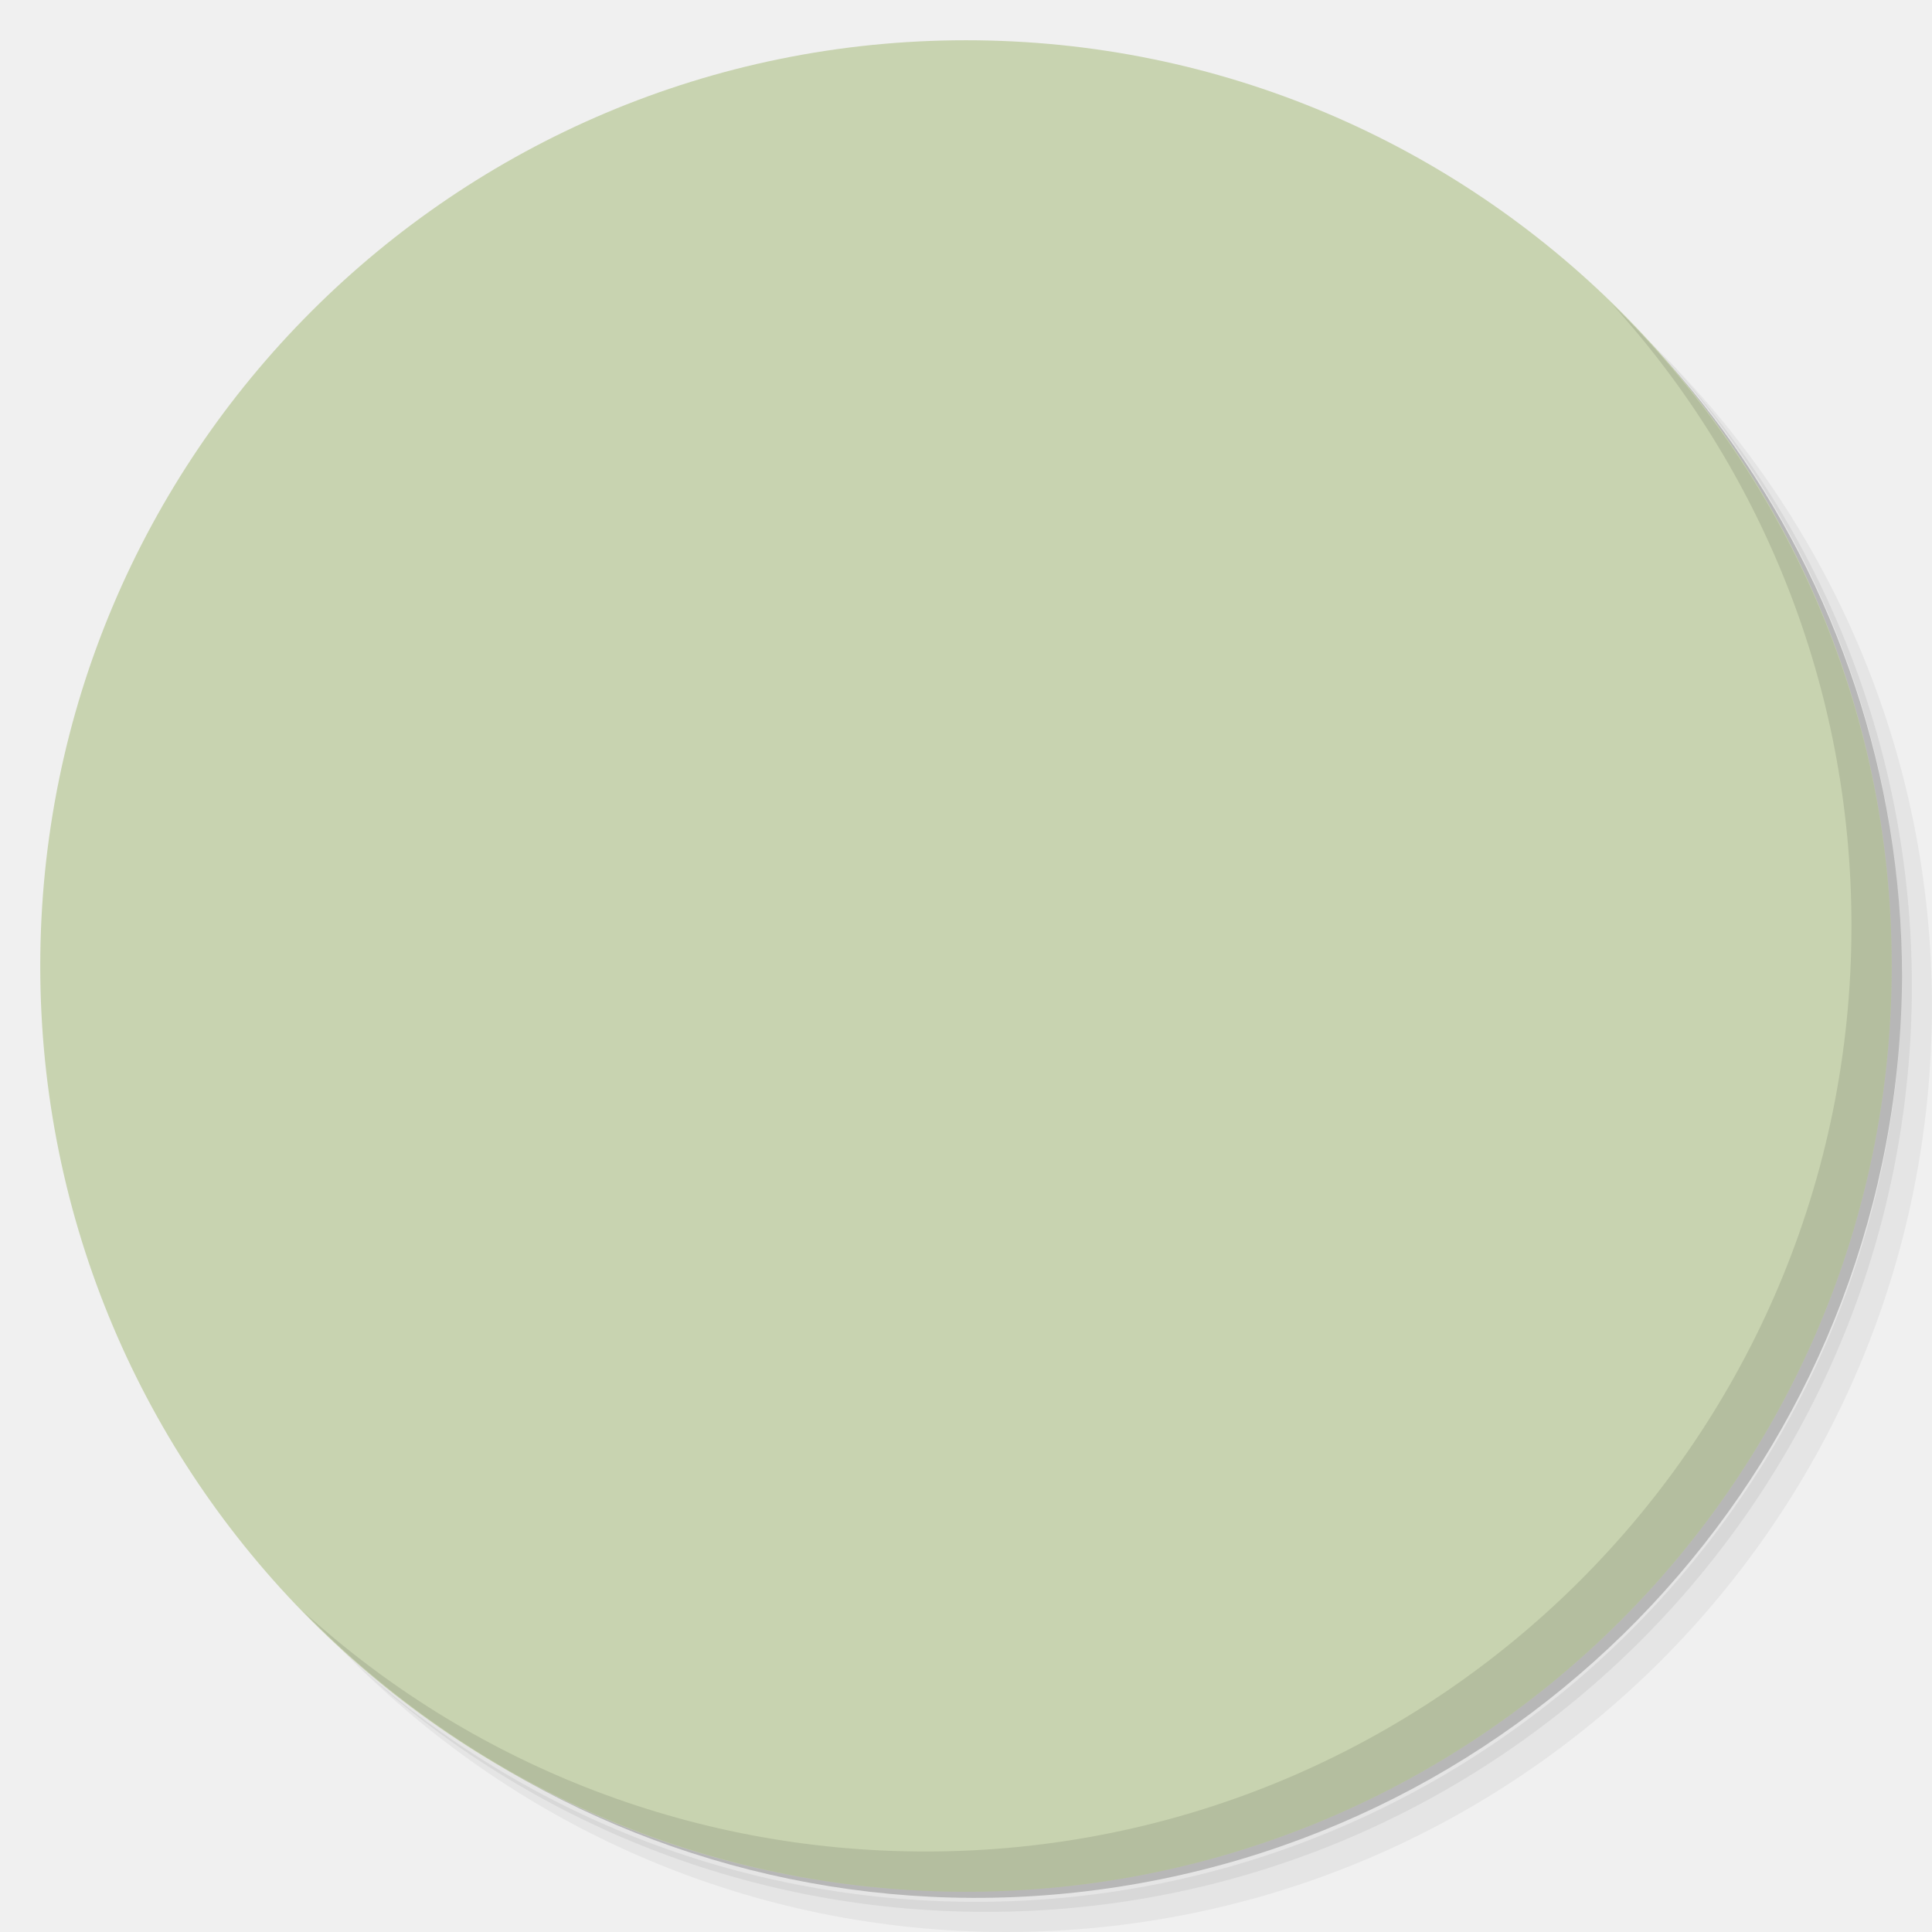
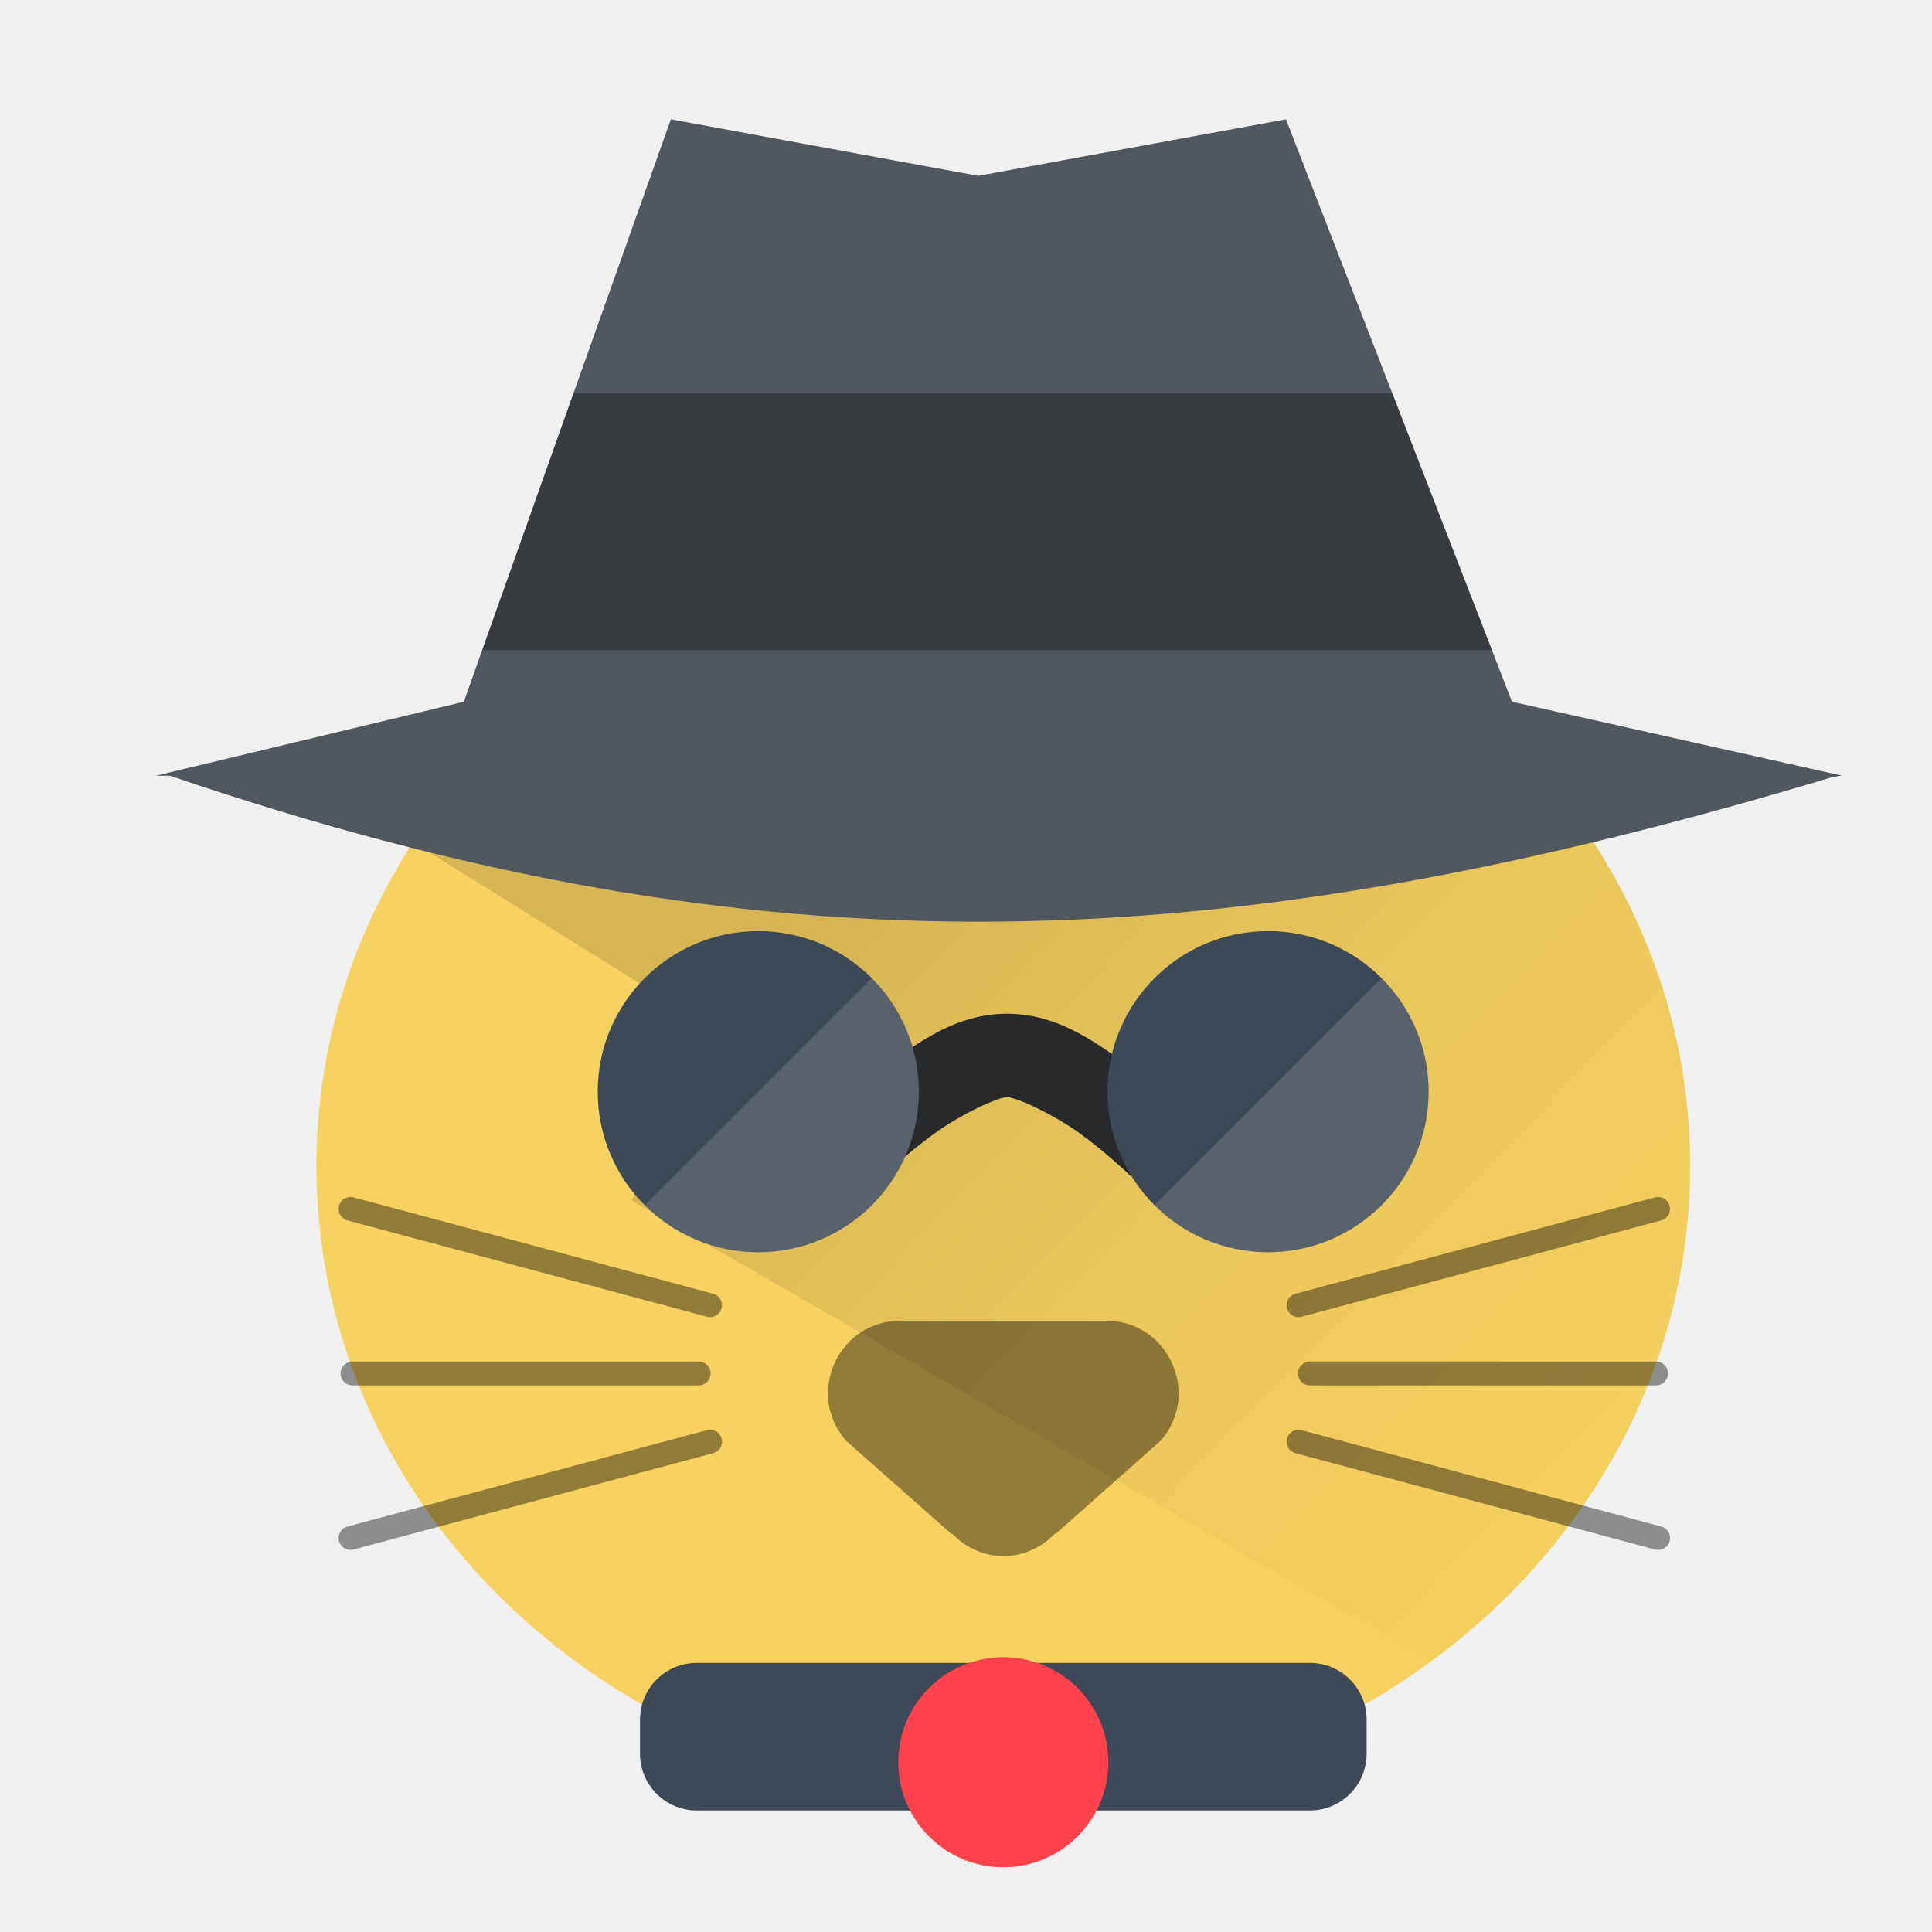
- <svg xmlns="http://www.w3.org/2000/svg" viewBox="0 0 48 48" id="svg2" version="1.1" width="100%" height="100%">
-   <defs id="defs4">
-     <linearGradient id="linearGradient3764" x1="1" x2="47" gradientUnits="userSpaceOnUse" gradientTransform="matrix(0,-1,1,0,-1.5e-6,48)">
-       <stop style="stop-color:#e5e5e5;stop-opacity:1" id="stop7" />
-       <stop offset="1" style="stop-color:#efefef;stop-opacity:1" id="stop9" />
+ <svg xmlns="http://www.w3.org/2000/svg" xmlns:xlink="http://www.w3.org/1999/xlink" id="svg2" version="1.1" width="512" height="512">
+   <defs id="defs6">
+     <linearGradient id="linearGradient3853">
+       <stop style="stop-color:#000000;stop-opacity:0.132;" offset="0" id="stop3855" />
+       <stop style="stop-color:#dcbd5e;stop-opacity:0;" offset="1" id="stop3857" />
    </linearGradient>
-     <clipPath id="clipPath-869224407">
-       <g transform="translate(0,-1004.362)" id="g12">
-         <path d="m -24 13 c 0 1.105 -0.672 2 -1.5 2 -0.828 0 -1.5 -0.895 -1.5 -2 0 -1.105 0.672 -2 1.5 -2 0.828 0 1.5 0.895 1.5 2 z" transform="matrix(15.33333,0,0,11.5,415,878.8622)" style="fill:#1890d0" id="path14" />
+     <clipPath clipPathUnits="userSpaceOnUse" id="clipPath3847">
+       <path id="path3849" d="m 221.869,-28.559 -17.381,48.907 -25.85,6.208 1.153,0 c 50.206,17.122 88.503,15.528 139.716,0.089 l 0.709,-0.089 -27.713,-6.208 -18.978,-48.907 -25.85,4.744 z" style="fill:#47484c;fill-opacity:1;stroke:none" />
+     </clipPath>
+     <clipPath id="clipPath-878396824">
+       <g id="g17" transform="translate(0,-1004.362)">
+         <path id="path19" style="fill:#1890d0" transform="matrix(15.33333,0,0,11.5,415,878.8622)" d="m -24,13 c 0,1.105 -0.672,2 -1.5,2 -0.828,0 -1.5,-0.895 -1.5,-2 0,-1.105 0.672,-2 1.5,-2 0.828,0 1.5,0.895 1.5,2 z" />
      </g>
    </clipPath>
-     <clipPath id="clipPath-878396824">
-       <g transform="translate(0,-1004.362)" id="g17">
-         <path d="m -24 13 c 0 1.105 -0.672 2 -1.5 2 -0.828 0 -1.5 -0.895 -1.5 -2 0 -1.105 0.672 -2 1.5 -2 0.828 0 1.5 0.895 1.5 2 z" transform="matrix(15.33333,0,0,11.5,415,878.8622)" style="fill:#1890d0" id="path19" />
+     <clipPath id="clipPath-869224407">
+       <g id="g12" transform="translate(0,-1004.362)">
+         <path id="path14" style="fill:#1890d0" transform="matrix(15.33333,0,0,11.5,415,878.8622)" d="m -24,13 c 0,1.105 -0.672,2 -1.5,2 -0.828,0 -1.5,-0.895 -1.5,-2 0,-1.105 0.672,-2 1.5,-2 0.828,0 1.5,0.895 1.5,2 z" />
      </g>
    </clipPath>
+     <linearGradient gradientTransform="matrix(0,-1,1,0,-1.5e-6,48)" gradientUnits="userSpaceOnUse" x2="47" x1="1" id="linearGradient3764">
+       <stop id="stop7" style="stop-color:#e5e5e5;stop-opacity:1" />
+       <stop id="stop9" style="stop-color:#efefef;stop-opacity:1" offset="1" />
+     </linearGradient>
+     <linearGradient y2="265.667" x2="241.024" y1="557.81" x1="531.571" gradientUnits="userSpaceOnUse" id="linearGradient4411" xlink:href="#linearGradient4387" />
+     <clipPath id="clipPath4407" clipPathUnits="userSpaceOnUse">
+       <path transform="matrix(0.8858696,0,0,0.8858696,-24.01089,-44.3724)" d="m 582.656,342.294 a 260.215,260.215 0 1 1 -520.431,0 260.215,260.215 0 1 1 520.431,0 z" id="path4409" style="fill:url(#linearGradient4411);fill-opacity:1;fill-rule:evenodd;stroke:none" />
+     </clipPath>
+     <linearGradient gradientUnits="userSpaceOnUse" y2="292.415" x2="512.913" y1="-89.423" x1="117.38" id="linearGradient4403" xlink:href="#linearGradient4397" />
+     <clipPath id="clipPath4381" clipPathUnits="userSpaceOnUse">
+       <path style="fill:#7d1c65;fill-opacity:1;fill-rule:evenodd;stroke:none" id="path4383" d="m 582.656,342.294 a 260.215,260.215 0 1 1 -520.431,0 260.215,260.215 0 1 1 520.431,0 z" transform="matrix(0.8858696,0,0,0.8858696,-24.01089,495.9898)" />
+     </clipPath>
+     <clipPath clipPathUnits="userSpaceOnUse" id="clipPath4164">
+       <path id="path4166" d="M 403.509,11.425 C 376.942,12.557 355.614,49.166 355.614,94.144 c 0,16.948 3.031,32.694 8.227,45.812 l -4.309,40.75 22.156,-13.5 c 6.883,6.17 14.741,9.656 23.084,9.656 27.154,0 49.158,-37.027 49.158,-82.719 0,-45.691 -22.005,-82.719 -49.158,-82.719 -0.424,0 -0.841,-0.018 -1.263,0 z" style="fill:#f33e5c;fill-opacity:1;fill-rule:evenodd;stroke:none" />
+     </clipPath>
+     <linearGradient xlink:href="#linearGradient3837" id="linearGradient3851" gradientUnits="userSpaceOnUse" x1="502.835" y1="546.635" x2="316.055" y2="356.662" />
+     <clipPath clipPathUnits="userSpaceOnUse" id="clipPath3847-1">
+       <path transform="matrix(0.8858696,0,0,0.8858696,-24.01089,495.9898)" d="m 582.656,342.294 a 260.215,260.215 0 1 1 -520.431,0 260.215,260.215 0 1 1 520.431,0 z" id="path3849-7" style="fill:url(#linearGradient3851);fill-opacity:1;fill-rule:evenodd;stroke:none" />
+     </clipPath>
+     <linearGradient id="linearGradient3837">
+       <stop style="stop-color:#7db257;stop-opacity:1;" offset="0" id="stop3839" />
+       <stop style="stop-color:#7db257;stop-opacity:0;" offset="1" id="stop3841" />
+     </linearGradient>
+     <linearGradient id="linearGradient4387">
+       <stop id="stop4389" offset="0" style="stop-color:#7d1c65;stop-opacity:1;" />
+       <stop id="stop4391" offset="1" style="stop-color:#7d1c65;stop-opacity:0;" />
+     </linearGradient>
+     <linearGradient id="linearGradient4397">
+       <stop id="stop4399" offset="0" style="stop-color:#000000;stop-opacity:0.527;" />
+       <stop id="stop4401" offset="1" style="stop-color:#000000;stop-opacity:0;" />
+     </linearGradient>
+     <linearGradient xlink:href="#linearGradient3853" id="linearGradient4012" gradientUnits="userSpaceOnUse" gradientTransform="matrix(1.325451,0,0,1.325451,-214.4935,347.6777)" x1="241.345" y1="35.294" x2="314.827" y2="106.417" />
+     <linearGradient xlink:href="#linearGradient3853" id="linearGradient4032" gradientUnits="userSpaceOnUse" gradientTransform="matrix(3.155835,0,0,3.155835,-522.4005,121.755)" x1="241.345" y1="35.294" x2="314.827" y2="106.417" />
+     <clipPath clipPathUnits="userSpaceOnUse" id="clipPath4037">
+       <path transform="matrix(3.155835,0,0,2.908063,-98.16798,146.8569)" d="m 173.04,55.773 a 57.68,57.68 0 1 1 -115.36,0 57.68,57.68 0 1 1 115.36,0 z" id="path4039" style="fill:#ecbd59;fill-opacity:1;fill-rule:evenodd;stroke:none" />
+     </clipPath>
  </defs>
-   <g id="g21">
-     <path d="m 36.31 5 c 5.859 4.062 9.688 10.831 9.688 18.5 c 0 12.426 -10.07 22.5 -22.5 22.5 c -7.669 0 -14.438 -3.828 -18.5 -9.688 c 1.037 1.822 2.306 3.499 3.781 4.969 c 4.085 3.712 9.514 5.969 15.469 5.969 c 12.703 0 23 -10.298 23 -23 c 0 -5.954 -2.256 -11.384 -5.969 -15.469 c -1.469 -1.475 -3.147 -2.744 -4.969 -3.781 z m 4.969 3.781 c 3.854 4.113 6.219 9.637 6.219 15.719 c 0 12.703 -10.297 23 -23 23 c -6.081 0 -11.606 -2.364 -15.719 -6.219 c 4.16 4.144 9.883 6.719 16.219 6.719 c 12.703 0 23 -10.298 23 -23 c 0 -6.335 -2.575 -12.06 -6.719 -16.219 z" style="opacity:0.05" id="path23" />
-     <path d="m 41.28 8.781 c 3.712 4.085 5.969 9.514 5.969 15.469 c 0 12.703 -10.297 23 -23 23 c -5.954 0 -11.384 -2.256 -15.469 -5.969 c 4.113 3.854 9.637 6.219 15.719 6.219 c 12.703 0 23 -10.298 23 -23 c 0 -6.081 -2.364 -11.606 -6.219 -15.719 z" style="opacity:0.1" id="path25" />
-     <path d="m 31.25 2.375 c 8.615 3.154 14.75 11.417 14.75 21.13 c 0 12.426 -10.07 22.5 -22.5 22.5 c -9.708 0 -17.971 -6.135 -21.12 -14.75 a 23 23 0 0 0 44.875 -7 a 23 23 0 0 0 -16 -21.875 z" style="opacity:0.2" id="path27" />
+   <path style="fill:#f7d260;fill-opacity:1;fill-rule:evenodd;stroke:none" id="path3768" d="m 173.04,55.773 a 57.68,57.68 0 1 1 -115.36,0 57.68,57.68 0 1 1 115.36,0 z" transform="matrix(3.155835,0,0,2.908063,-98.16798,146.8569)" />
+   <path style="fill:url(#linearGradient4032);fill-opacity:1;stroke:none" d="m 106.276,221.225 86.077,53.623 -24.986,43.278 247.45,142.865 99.939,-153.602 -84.036,-97.865 z" id="path3851" clip-path="url(#clipPath4037)" />
+   <path style="font-size:medium;font-style:normal;font-variant:normal;font-weight:normal;font-stretch:normal;text-indent:0;text-align:start;text-decoration:none;line-height:normal;letter-spacing:normal;word-spacing:normal;text-transform:none;direction:ltr;block-progression:tb;writing-mode:lr-tb;text-anchor:start;baseline-shift:baseline;color:#000000;fill:#000000;fill-opacity:0.411;fill-rule:evenodd;stroke:none;stroke-width:7;marker:none;visibility:visible;display:inline;overflow:visible;enable-background:accumulate;font-family:Sans;-inkscape-font-specification:Sans" d="m 238.672,350.016 c -7.55,-0.021 -14.113,4.123 -17.356,10.943 -3.243,6.821 -2.307,14.506 2.479,20.348 l 0.513,0.598 0.598,0.513 27.273,24.11 0.086,-0.171 c 7.619,8.035 19.74,8.035 27.359,0 l 0.086,0.171 27.188,-24.11 0.598,-0.513 0.513,-0.598 c 4.766,-5.817 5.678,-13.457 2.479,-20.263 -3.198,-6.806 -9.665,-10.986 -17.185,-11.029 l -0.086,0 -54.546,0 z" id="path2989" />
+   <rect style="color:#000000;fill:#3d4956;fill-opacity:1;fill-rule:evenodd;stroke:none;stroke-width:7;marker:none;visibility:visible;display:inline;overflow:visible;enable-background:accumulate" id="rect3770" width="192.559" height="39.114" x="169.61" y="440.682" ry="15.044" />
+   <path style="fill:#ff424b;fill-opacity:1;fill-rule:evenodd;stroke:none" id="path3772" d="m 259.322,111.785 a 8.819,8.819 0 1 1 -17.638,0 8.819,8.819 0 1 1 17.638,0 z" transform="matrix(3.155835,0,0,3.155835,-524.657,114.2332)" />
+   <path style="fill:#000000;fill-opacity:0.412;stroke:#000000;stroke-width:6.312;stroke-linecap:round;stroke-linejoin:miter;stroke-miterlimit:4;stroke-opacity:0.412;stroke-dasharray:none" d="M 344.117,345.906 439.414,320.371" id="path3774" />
+   <path id="path3776" d="M 439.414,407.585 344.117,382.051" style="fill:none;stroke:#000000;stroke-width:6.312;stroke-linecap:round;stroke-linejoin:miter;stroke-miterlimit:4;stroke-opacity:0.412;stroke-dasharray:none" />
+   <path style="fill:#000000;fill-opacity:0.412;stroke:#000000;stroke-width:6.312;stroke-linecap:round;stroke-linejoin:miter;stroke-miterlimit:4;stroke-opacity:0.412;stroke-dasharray:none" d="m 347.126,363.978 91.767,0" id="path3778" />
+   <path id="path3780" d="M 188.184,345.906 92.887,320.371" style="fill:#000000;fill-opacity:0.412;stroke:#000000;stroke-width:6.312;stroke-linecap:round;stroke-linejoin:miter;stroke-miterlimit:4;stroke-opacity:0.412;stroke-dasharray:none" />
+   <path style="fill:none;stroke:#000000;stroke-width:6.312;stroke-linecap:round;stroke-linejoin:miter;stroke-miterlimit:4;stroke-opacity:0.412;stroke-dasharray:none" d="M 92.887,407.585 188.184,382.051" id="path3782" />
+   <path id="path3784" d="m 185.175,363.978 -91.767,0" style="fill:#000000;fill-opacity:0.412;stroke:#000000;stroke-width:6.312;stroke-linecap:round;stroke-linejoin:miter;stroke-miterlimit:4;stroke-opacity:0.412;stroke-dasharray:none" />
+   <g id="g3831" transform="matrix(3.155835,0,0,3.155835,-512.8267,119.6275)">
+     <path id="path3823" d="m 247.062,47.219 c -4.264,0 -7.515,2.446 -10.312,4.5 -2.797,2.054 -4.906,4.094 -4.906,4.094 l 4.844,5.031 c 0,0 1.821,-1.762 4.188,-3.5 2.366,-1.738 5.49,-3.125 6.188,-3.125 0.698,0 3.852,1.387 6.219,3.125 2.366,1.738 4.156,3.5 4.156,3.5 l 4.875,-5.031 c 0,0 -2.109,-2.039 -4.906,-4.094 -2.797,-2.054 -6.08,-4.5 -10.344,-4.5 z" style="font-size:medium;font-style:normal;font-variant:normal;font-weight:normal;font-stretch:normal;text-indent:0;text-align:start;text-decoration:none;line-height:normal;letter-spacing:normal;word-spacing:normal;text-transform:none;direction:ltr;block-progression:tb;writing-mode:lr-tb;text-anchor:start;baseline-shift:baseline;color:#000000;fill:#28292b;fill-opacity:1;stroke:none;stroke-width:7;marker:none;visibility:visible;display:inline;overflow:visible;enable-background:accumulate;font-family:Sans;-inkscape-font-specification:Sans" />
+     <path transform="translate(-0.6741484,0)" d="m 240.334,53.766 c 0,7.446 -6.037,13.483 -13.483,13.483 -7.446,0 -13.483,-6.037 -13.483,-13.483 0,-7.446 6.037,-13.483 13.483,-13.483 7.446,0 13.483,6.037 13.483,13.483 z" id="path3812" style="fill:#3d4956;fill-opacity:1;fill-rule:evenodd;stroke:none" />
+     <path id="path3816" d="m 240.334,53.766 c 0,7.446 -6.037,13.483 -13.483,13.483 -3.723,0 -7.094,-1.509 -9.534,-3.949 l 19.068,-19.068 c 2.44,2.44 3.949,5.811 3.949,9.534 z" style="fill:#ffffff;fill-opacity:0.139;fill-rule:evenodd;stroke:none" transform="translate(-0.6741484,0)" />
+     <path style="fill:#3d4956;fill-opacity:1;fill-rule:evenodd;stroke:none" id="path3819" d="m 240.334,53.766 c 0,7.446 -6.037,13.483 -13.483,13.483 -7.446,0 -13.483,-6.037 -13.483,-13.483 0,-7.446 6.037,-13.483 13.483,-13.483 7.446,0 13.483,6.037 13.483,13.483 z" transform="translate(42.13428,0)" />
+     <path style="fill:#ffffff;fill-opacity:0.139;fill-rule:evenodd;stroke:none" d="m 282.468,53.766 c 0,7.446 -6.037,13.483 -13.483,13.483 -3.723,0 -7.094,-1.509 -9.534,-3.949 l 19.068,-19.068 c 2.44,2.44 3.949,5.811 3.949,9.534 z" id="path3821" />
  </g>
-   <g id="g29">
-     <path d="m 24 1 c 12.703 0 23 10.297 23 23 c 0 12.703 -10.297 23 -23 23 -12.703 0 -23 -10.297 -23 -23 0 -12.703 10.297 -23 23 -23 z" style="fill:#c8d3b0;fill-opacity:1" id="path31" />
-   </g>
-   <g id="g33">
-     <g style="clip-path:url(#clipPath-869224407)" id="g35" clip-path="url(#clipPath-869224407)">
-       <g transform="translate(1,1)" id="g37">
-         <g style="opacity:0.1" id="g39">
-           <g id="g41">
-             <path d="m 24 9 c -0.551 0 -1 0.449 -1 1 l 0 3.182 c -5.01 0.849 -8.969 4.812 -9.818 9.818 l -3.182 0 c -0.551 0 -1 0.449 -1 1 l 0 2 c 0 0.551 0.449 1 1 1 l 3.182 0 c 0.849 5.01 4.812 8.969 9.818 9.818 l 0 3.182 c 0 0.551 0.449 1 1 1 l 2 0 c 0.551 0 1 -0.449 1 -1 l 0 -3.182 c 5.01 -0.849 8.969 -4.812 9.818 -9.818 l 3.182 0 c 0.551 0 1 -0.449 1 -1 l 0 -2 c 0 -0.551 -0.449 -1 -1 -1 l -3.182 0 c -0.849 -5.01 -4.812 -8.969 -9.818 -9.818 l 0 -3.182 c 0 -0.551 -0.449 -1 -1 -1 l -2 0 z m 1 6 c 5.523 0 10 4.477 10 10 c 0 5.523 -4.477 10 -10 10 c -5.523 0 -10 -4.477 -10 -10 c 0 -5.523 4.477 -10 10 -10 z m 0 2 c -4.418 0 -8 3.582 -8 8 c 0 4.418 3.582 8 8 8 c 4.418 0 8 -3.582 8 -8 c 0 -4.418 -3.582 -8 -8 -8 z m 0 2 c 3.313 0 6 2.688 6 6 c 0 3.313 -2.688 6 -6 6 c -3.313 0 -6 -2.688 -6 -6 c 0 -3.313 2.688 -6 6 -6 z m 0 2 c -2.207 0 -4 1.789 -4 4 c 0 2.211 1.793 4 4 4 c 2.211 0 4 -1.789 4 -4 c 0 -2.211 -1.789 -4 -4 -4 z" transform="translate(-1,-1)" id="path43" />
-           </g>
-         </g>
-       </g>
-     </g>
-   </g>
-   <g id="g45">
-     <g style="clip-path:url(#clipPath-878396824)" id="g47" clip-path="url(#clipPath-878396824)">
-       <g id="g49">
-         <path d="m 24 12 c -6.605 0 -12 5.395 -12 12 c 0 6.605 5.395 12 12 12 c 6.605 0 12 -5.395 12 -12 c 0 -6.605 -5.395 -12 -12 -12 m 0 2 c 5.523 0 10 4.477 10 10 c 0 5.523 -4.477 10 -10 10 c -5.523 0 -10 -4.477 -10 -10 c 0 -5.523 4.477 -10 10 -10 m 0 0" style="fill:#535353;fill-opacity:1;stroke:none;fill-rule:nonzero" id="path51" />
-         <path d="m 24 16 c -4.418 0 -8 3.582 -8 8 c 0 4.418 3.582 8 8 8 c 4.418 0 8 -3.582 8 -8 c 0 -4.418 -3.582 -8 -8 -8 m 0 2 c 3.313 0 6 2.688 6 6 c 0 3.313 -2.688 6 -6 6 c -3.313 0 -6 -2.688 -6 -6 c 0 -3.313 2.688 -6 6 -6 m 0 0" style="fill:#9e9e9e;fill-opacity:1;stroke:none;fill-rule:nonzero" id="path53" />
-         <path d="m 9 22 l 4 0 c 0.551 0 1 0.449 1 1 l 0 2 c 0 0.551 -0.449 1 -1 1 l -4 0 c -0.551 0 -1 -0.449 -1 -1 l 0 -2 c 0 -0.551 0.449 -1 1 -1 m 0 0" style="fill:#535353;fill-opacity:1;stroke:none;fill-rule:nonzero" id="path55" />
-         <path d="m 23 8 l 2 0 c 0.551 0 1 0.449 1 1 l 0 4 c 0 0.551 -0.449 1 -1 1 l -2 0 c -0.551 0 -1 -0.449 -1 -1 l 0 -4 c 0 -0.551 0.449 -1 1 -1 m 0 0" style="fill:#535353;fill-opacity:1;stroke:none;fill-rule:nonzero" id="path57" />
-         <path d="m 35 22 l 4 0 c 0.551 0 1 0.449 1 1 l 0 2 c 0 0.551 -0.449 1 -1 1 l -4 0 c -0.551 0 -1 -0.449 -1 -1 l 0 -2 c 0 -0.551 0.449 -1 1 -1 m 0 0" style="fill:#535353;fill-opacity:1;stroke:none;fill-rule:nonzero" id="path59" />
-         <path d="m 23 34 l 2 0 c 0.551 0 1 0.449 1 1 l 0 4 c 0 0.551 -0.449 1 -1 1 l -2 0 c -0.551 0 -1 -0.449 -1 -1 l 0 -4 c 0 -0.551 0.449 -1 1 -1 m 0 0" style="fill:#535353;fill-opacity:1;stroke:none;fill-rule:nonzero" id="path61" />
-         <path d="m 28 24 c 0 2.211 -1.789 4 -4 4 c -2.207 0 -4 -1.789 -4 -4 c 0 -2.211 1.793 -4 4 -4 c 2.211 0 4 1.789 4 4 m 0 0" style="fill:#535353;fill-opacity:1;stroke:none;fill-rule:nonzero" id="path63" />
-       </g>
-     </g>
-   </g>
-   <g id="g65">
-     <path d="m 40.03 7.531 c 3.712 4.084 5.969 9.514 5.969 15.469 0 12.703 -10.297 23 -23 23 c -5.954 0 -11.384 -2.256 -15.469 -5.969 4.178 4.291 10.01 6.969 16.469 6.969 c 12.703 0 23 -10.298 23 -23 0 -6.462 -2.677 -12.291 -6.969 -16.469 z" style="opacity:0.1" id="path67" />
-   </g>
+   <path style="fill:#50575e;fill-opacity:1;stroke:none" d="M 177.781,31.626 122.929,185.97 41.349,205.56 l 3.638,0 c 158.441,54.033 279.301,49.003 440.921,0.28 L 488.147,205.56 400.691,185.97 340.8,31.626 259.221,46.599 z" id="path3838" />
+   <rect style="color:#000000;fill:#161617;fill-opacity:0.416;fill-rule:evenodd;stroke:none;stroke-width:7;marker:none;visibility:visible;display:inline;overflow:visible;enable-background:accumulate" id="rect3843" width="113.257" height="21.573" x="195.503" y="-5.559" ry="4.767" clip-path="url(#clipPath3847)" transform="matrix(3.155835,0,0,3.155835,-522.4005,121.755)" />
</svg>
